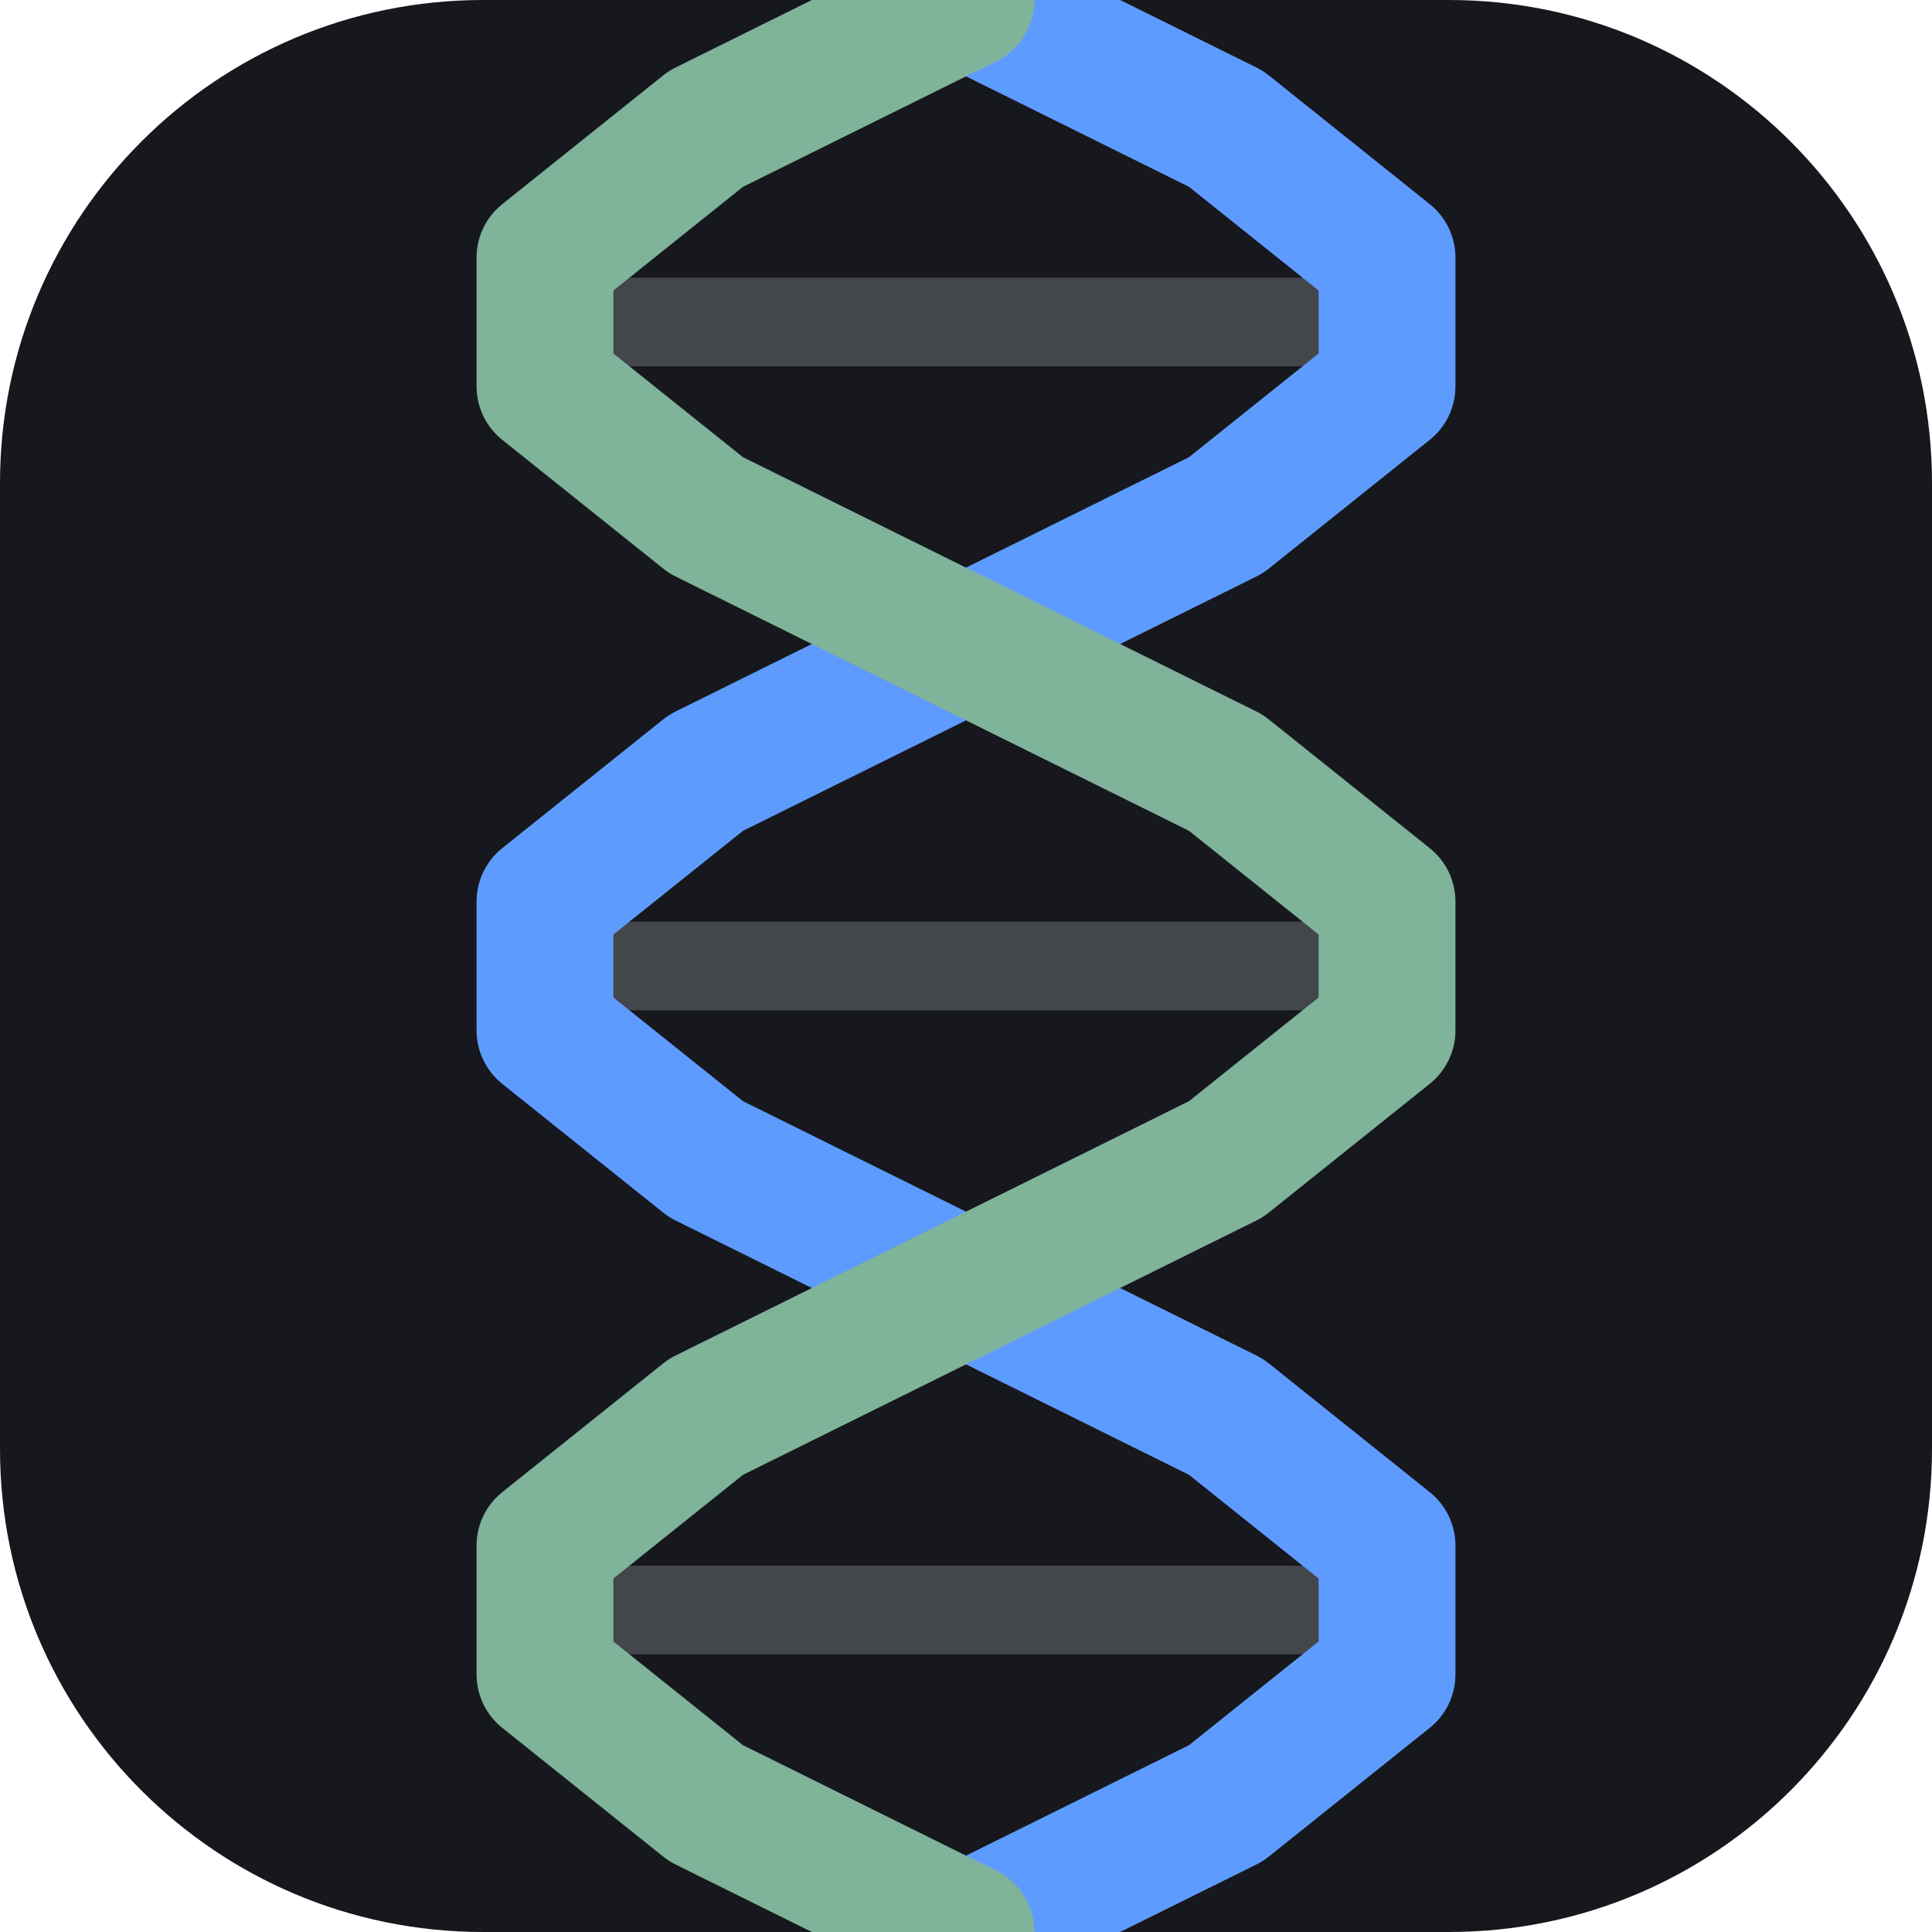
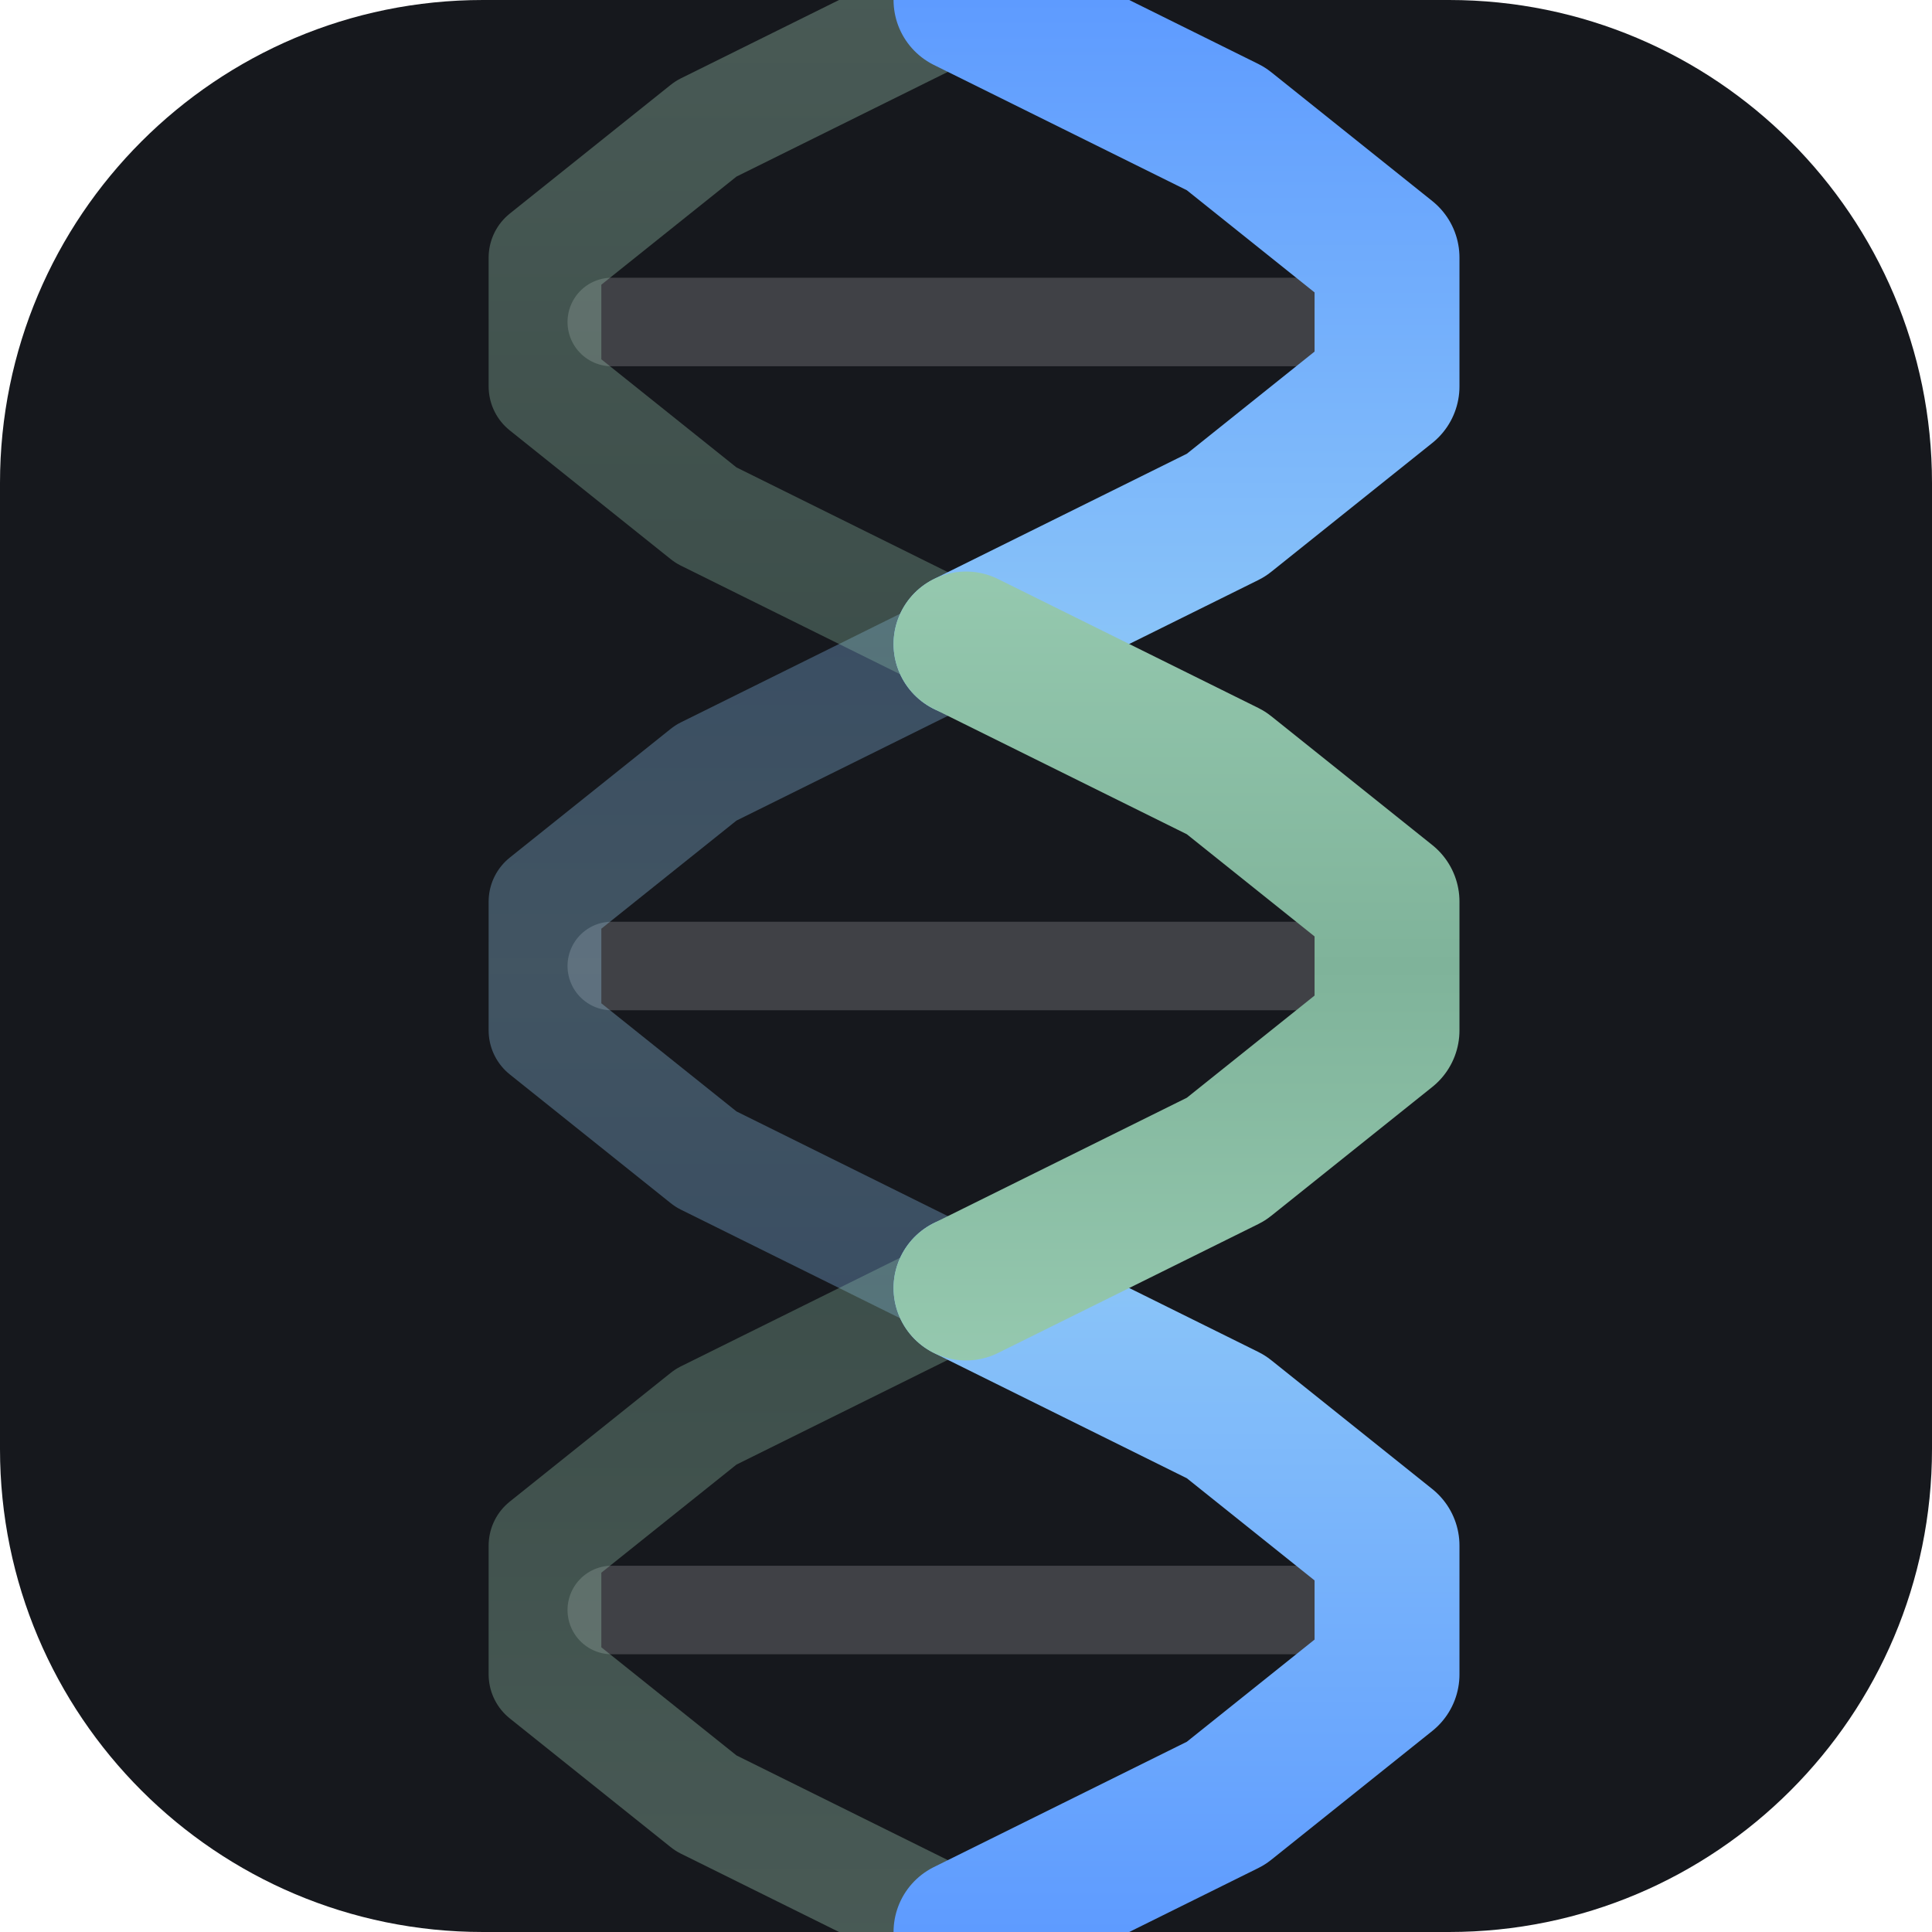
<svg xmlns="http://www.w3.org/2000/svg" viewBox="0 0 24 24">
+   <defs>
+     <linearGradient id="fa" x1="0" y1="0" x2="0" y2="24" gradientUnits="userSpaceOnUse">
+       <stop offset="0%" stop-color="#5e9bff" />
+       <stop offset="50%" stop-color="#9fd8f5" />
+       <stop offset="100%" stop-color="#5e9bff" />
+     </linearGradient>
+     <linearGradient id="fb" x1="0" y1="0" x2="0" y2="24" gradientUnits="userSpaceOnUse">
+       <stop offset="0%" stop-color="#b5e8cd" />
+       <stop offset="50%" stop-color="#7fb39a" />
+       <stop offset="100%" stop-color="#b5e8cd" />
+     </linearGradient>
+   </defs>
  <rect width="24" height="24" rx="6" fill="#16181d" />
  <g fill="none" stroke-linecap="round" stroke-linejoin="round">
-     <path stroke="rgba(230,232,236,0.22)" stroke-width="1.1" d="M7.6 4 L16.4 4 M7.6 12 L16.4 12 M7.6 20 L16.4 20" />
-     <path stroke="#5e9bff" stroke-width="1.7" d="M12.00 -0.0 L15.23 1.6 L17.23 3.2 L17.23 4.8 L15.23 6.4 L12.00 8.0 L8.77 9.6 L6.77 11.2 L6.77 12.8 L8.77 14.4 L12.00 16.0 L15.23 17.6 L17.23 19.2 L17.23 20.8 L15.23 22.4 L12.00 24.0" />
-     <path stroke="#7fb39a" stroke-width="1.7" d="M12.00 -0.0 L8.77 1.6 L6.77 3.2 L6.77 4.8 L8.77 6.4 L12.00 8.0 L15.23 9.6 L17.23 11.2 L17.23 12.8 L15.23 14.4 L12.00 16.0 L8.77 17.6 L6.77 19.2 L6.77 20.8 L8.77 22.4 L12.00 24.0" />
+     <path stroke="rgba(230,232,236,0.2)" stroke-width="1.1" d="M7.6 4 L16.4 4 M7.6 12 L16.4 12 M7.6 20 L16.4 20" />
+     <path stroke="url(#fa)" stroke-width="1.4" opacity="0.32" d="M12.00 8.0 L8.77 9.6 L6.77 11.2 L6.77 12.8 L8.77 14.4 L12.00 16.0" />
+     <path stroke="url(#fb)" stroke-width="1.4" opacity="0.32" d="M12.00 0.0 L8.77 1.6 L6.77 3.2 L6.77 4.8 L8.77 6.4 L12.00 8.0 M12.00 16.0 L8.77 17.6 L6.77 19.2 L6.77 20.8 L8.77 22.4 L12.00 24.0" />
+     <path stroke="url(#fa)" stroke-width="1.8" d="M12.00 0.0 L15.23 1.6 L17.23 3.2 L17.23 4.8 L15.23 6.4 L12.00 8.0 M12.00 16.0 L15.23 17.6 L17.23 19.2 L17.23 20.8 L15.23 22.4 L12.00 24.0" />
+     <path stroke="url(#fb)" stroke-width="1.8" d="M12.00 8.0 L15.23 9.6 L17.23 11.2 L17.23 12.8 L15.23 14.4 L12.00 16.0" />
  </g>
</svg>
